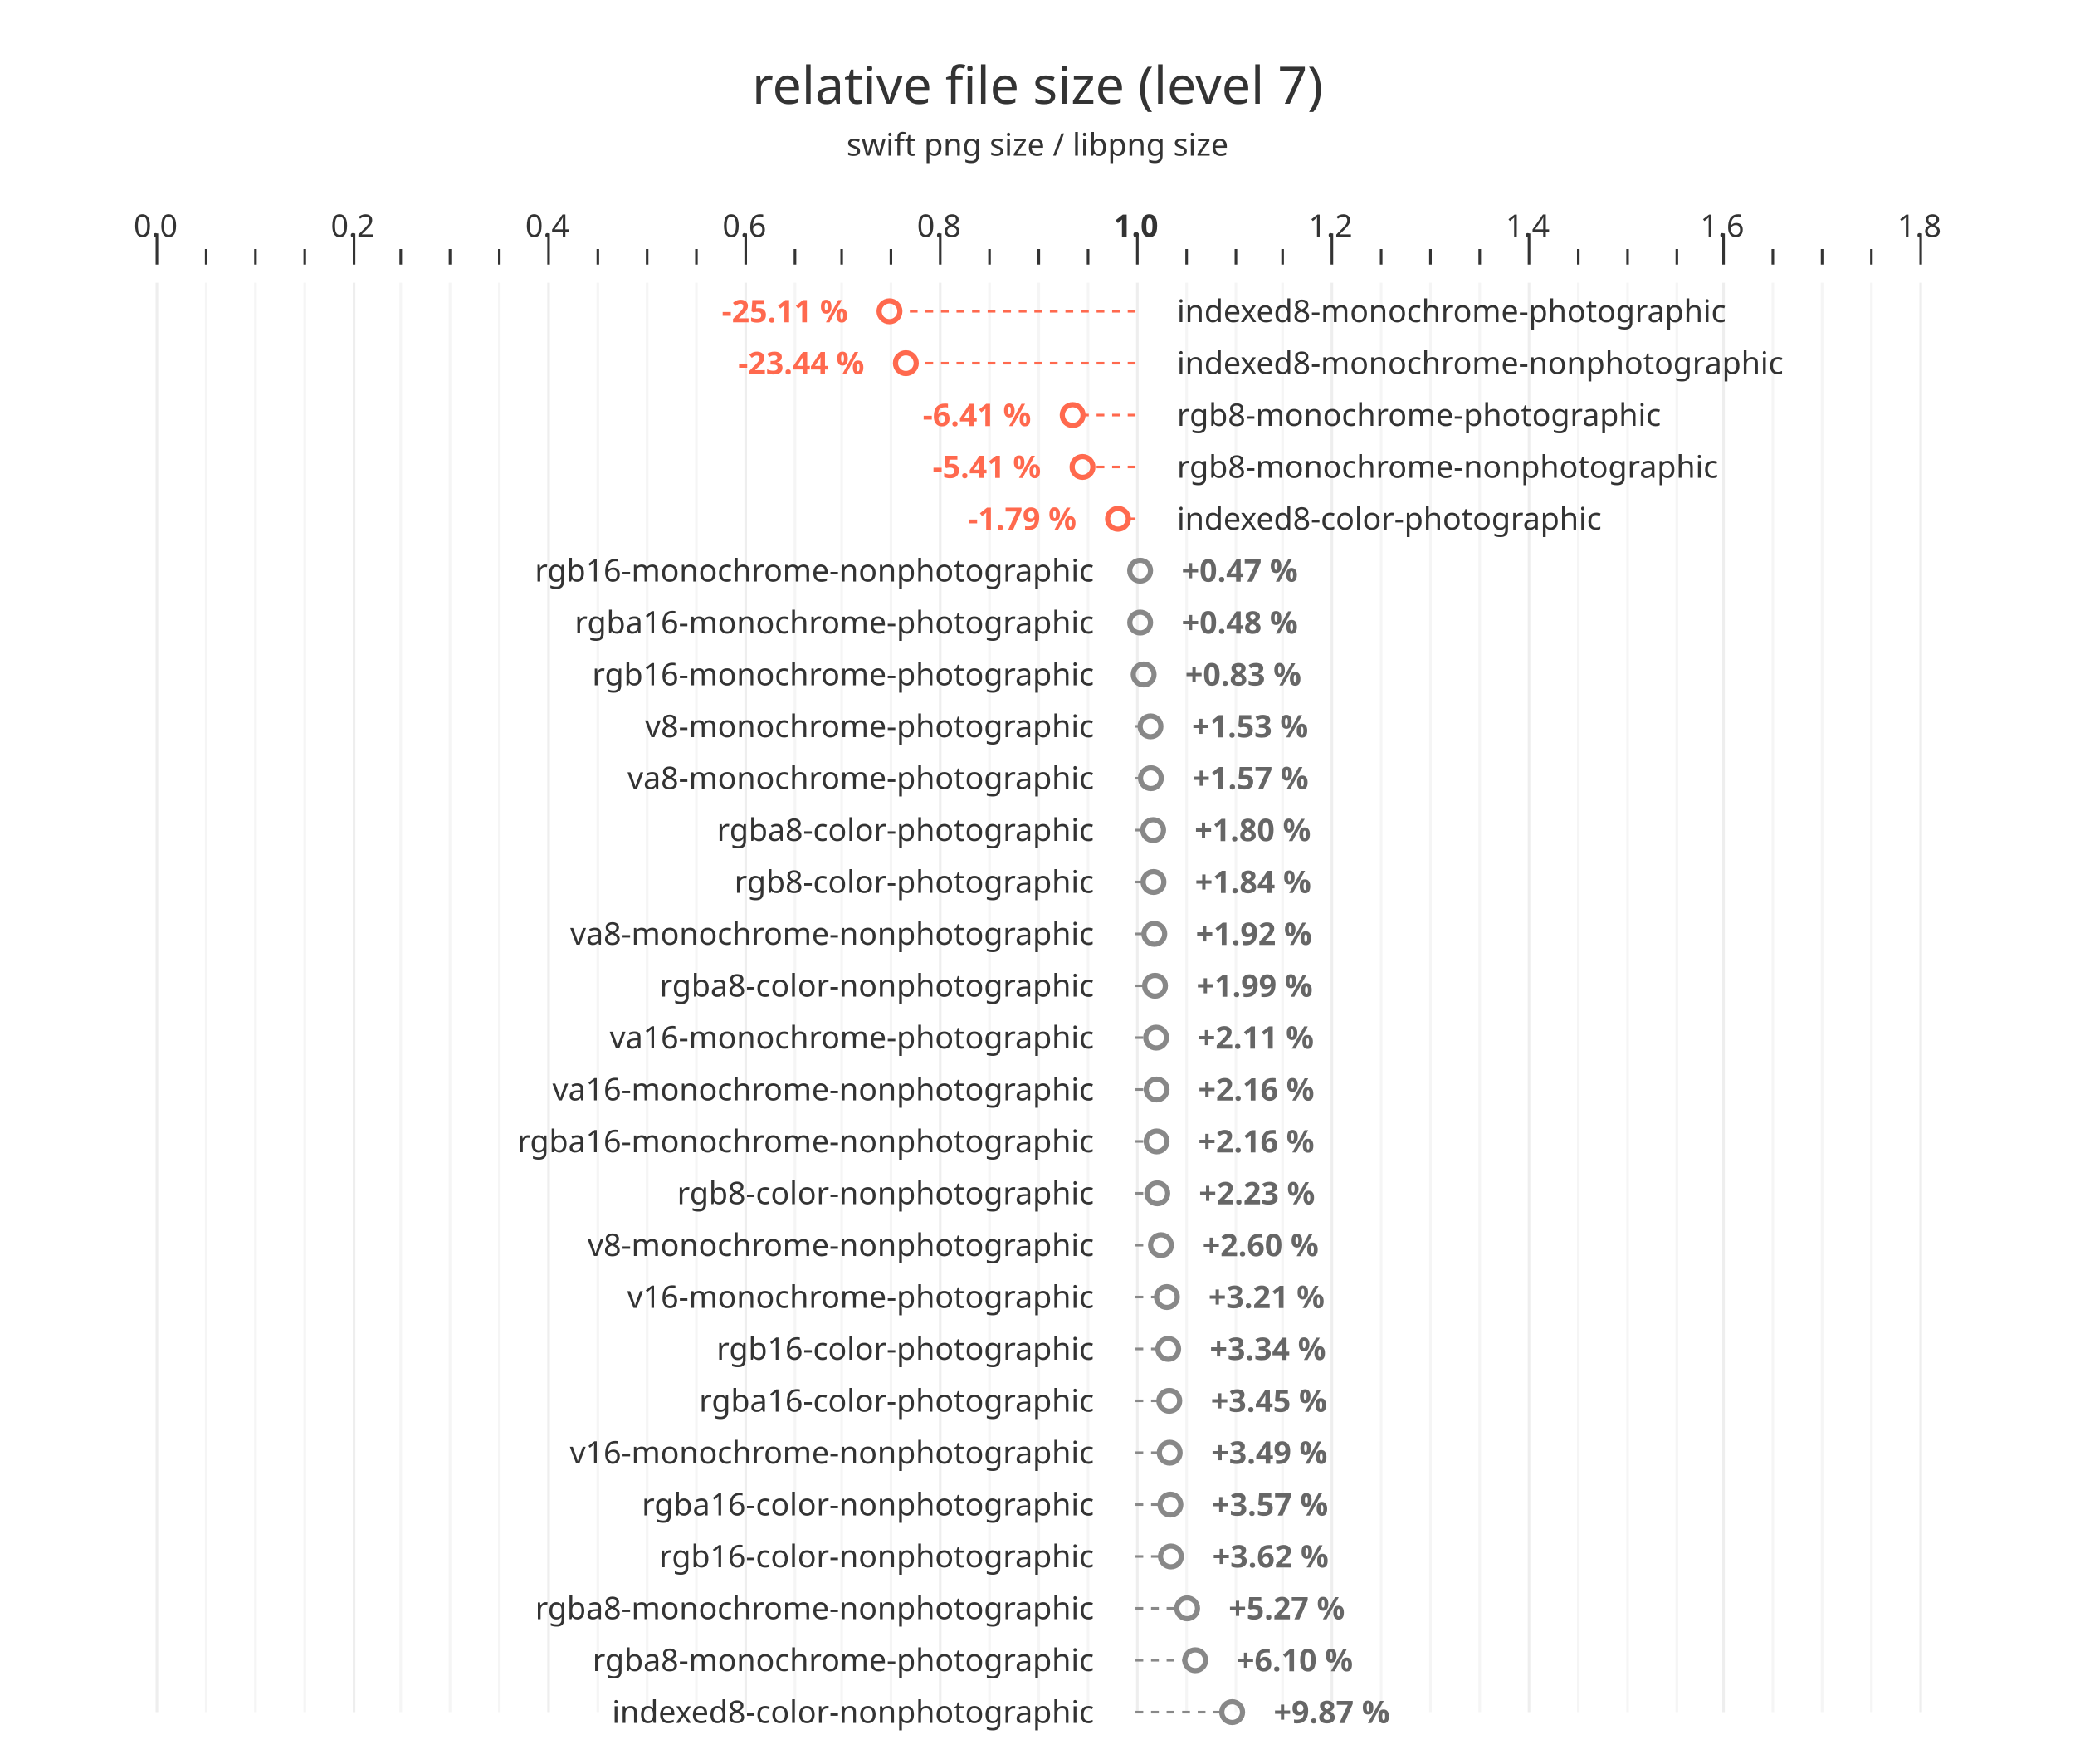
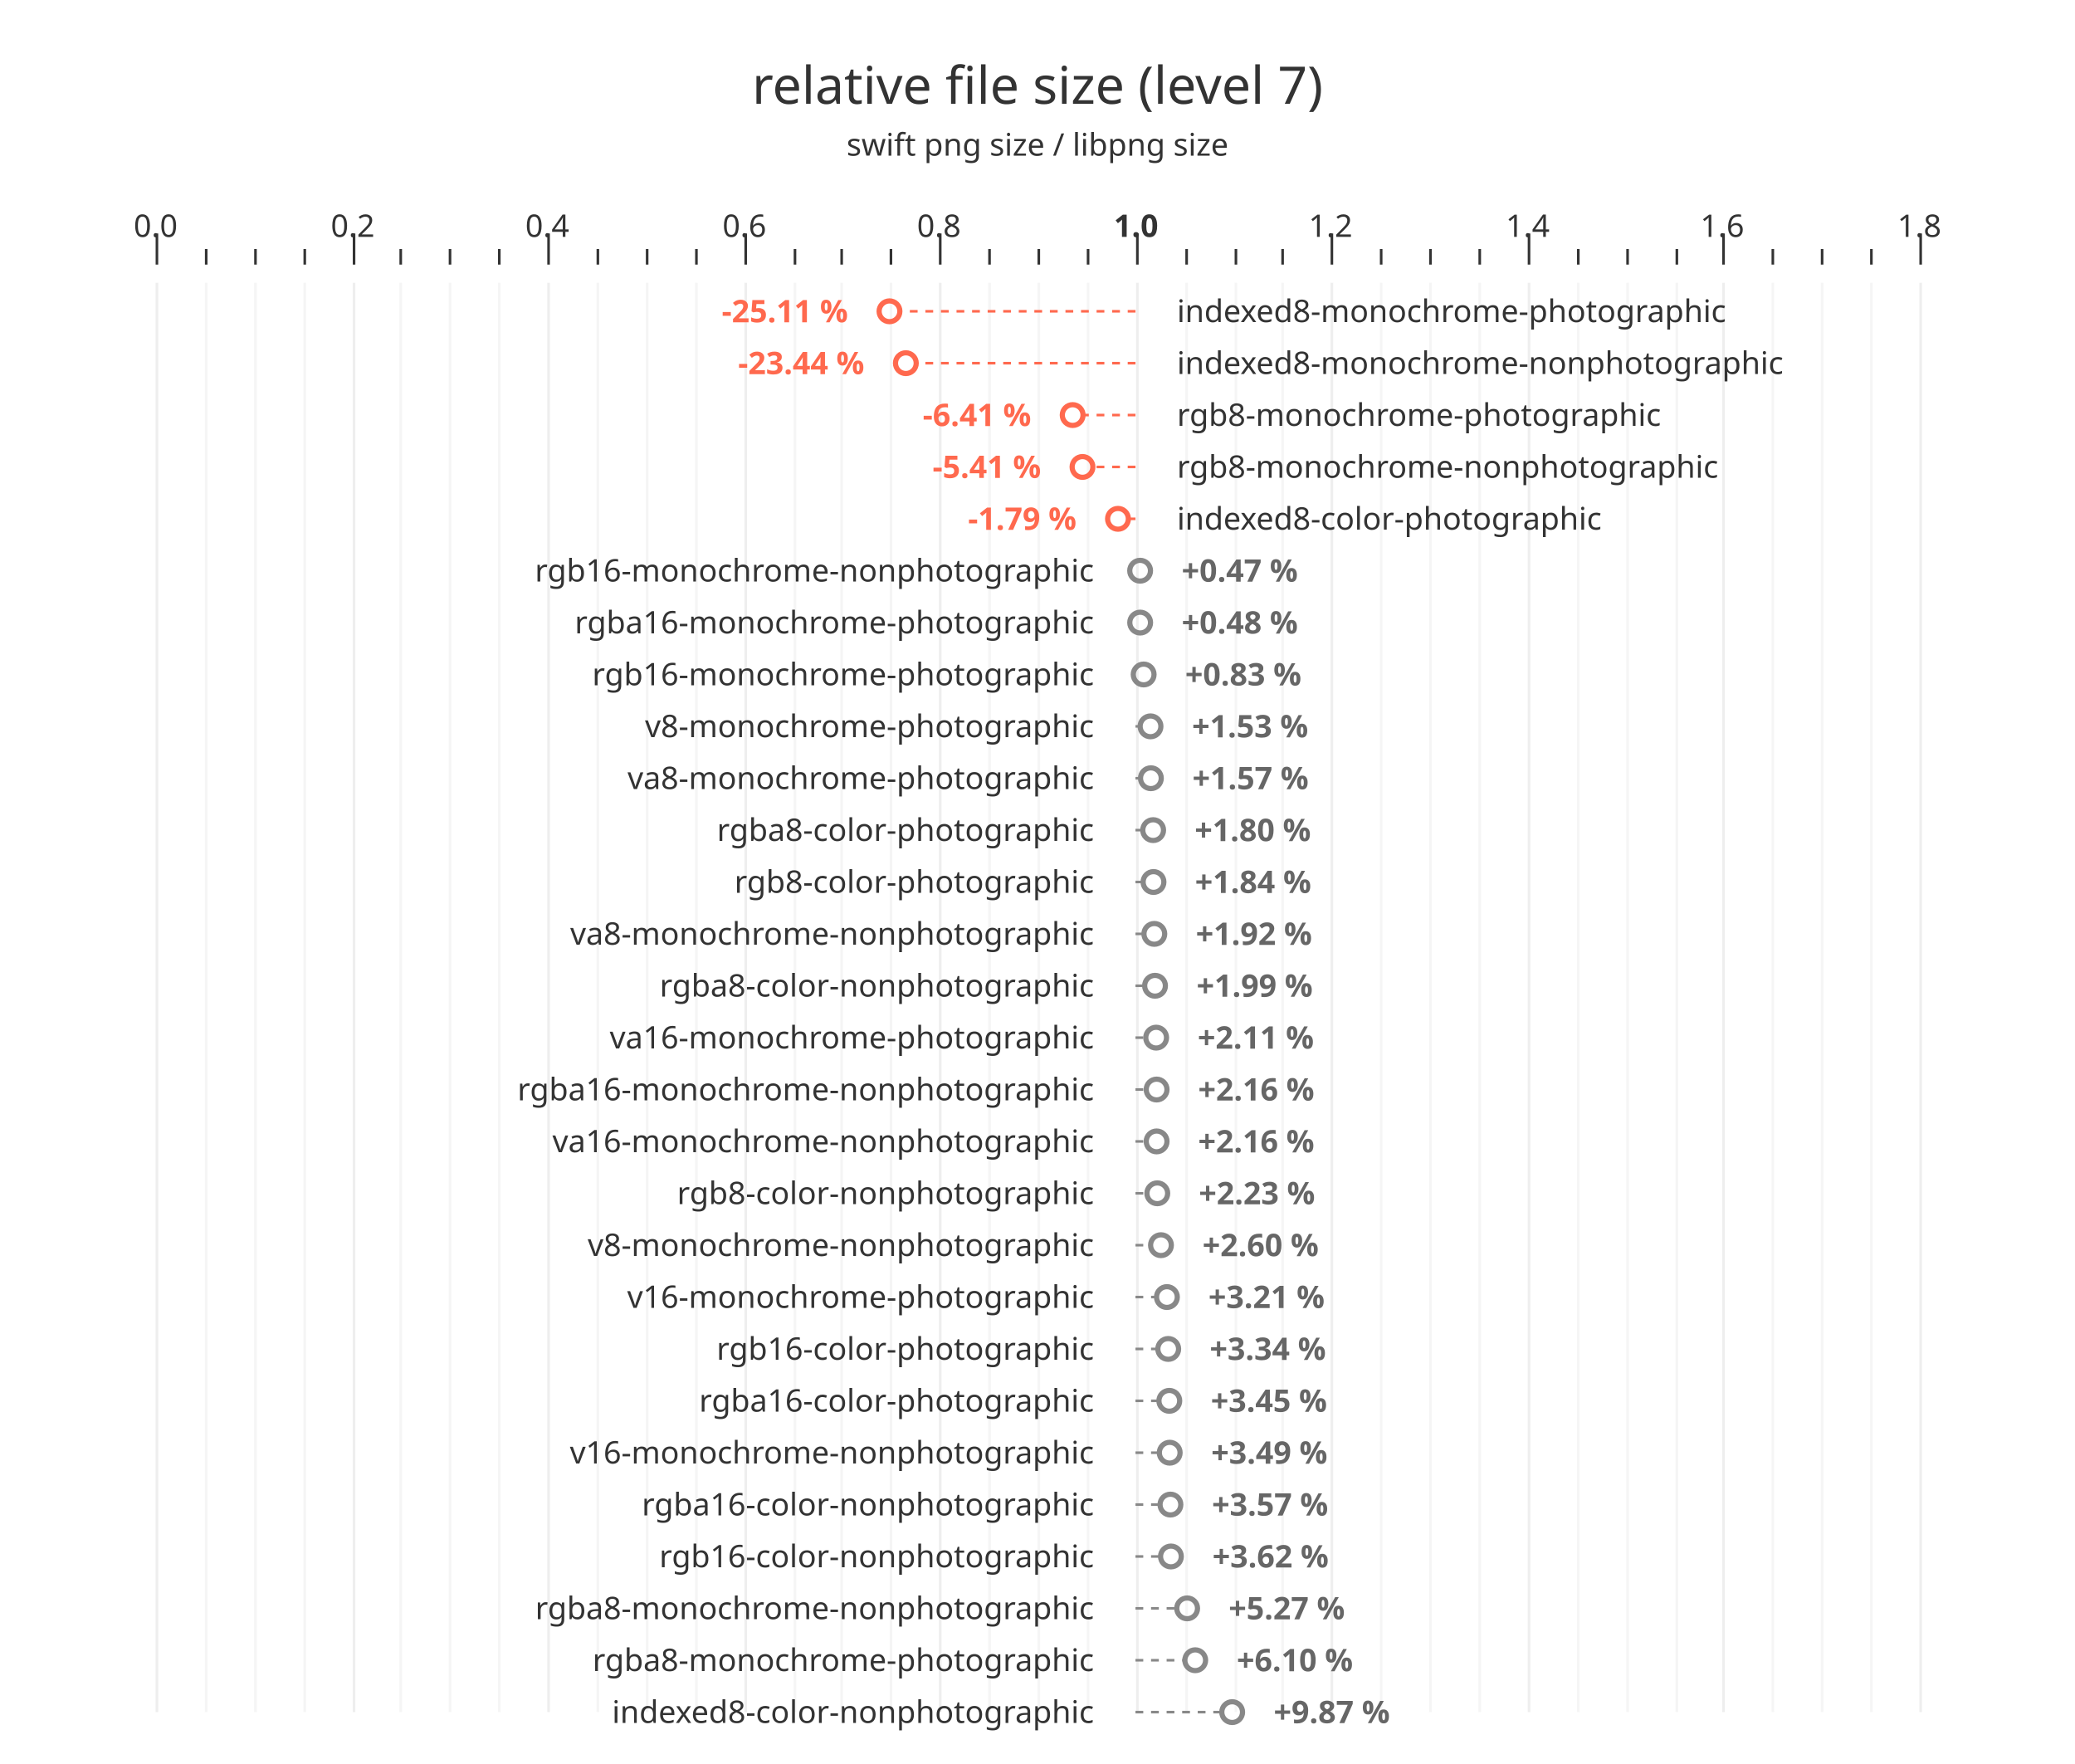
<svg xmlns="http://www.w3.org/2000/svg" width="800" height="680" viewBox="0 0 800 680">
  <style type="text/css">
    
        
    rect.background 
    {
        fill:   white;
    }
    
    path.grid 
    {
        stroke-width: 1px;
        fill:   none;
    }
    path.grid-major 
    {
        stroke: #eeeeeeff;
    }
    path.grid-minor 
    {
        stroke: #f5f5f5ff;
    }
    
    path.tick 
    {
        stroke-width: 1px;
        stroke: #333333ff;
        fill:   none;
    }
    
    path.stem 
    {
        stroke-width: 1px;
        stroke-dasharray: 3 3;
    }
    circle.dot 
    {
        stroke-width: 2px;
        stroke: #666;
        fill:   none;
    }
    
    text
    {
        fill: #333333ff;
        font-family: 'SF Mono';
    }
    text.label-numeric 
    {
        font-size: 12px;
    }
    text.label-numeric.unity 
    {
        font-weight: 700;
    }
    text.label-x 
    {
        text-anchor: middle; 
        dominant-baseline: text-top;
    }
    
    text.label-legend, text.label-percent
    {
        font-size: 12px;
        dominant-baseline: middle;
    }
    text.label-percent 
    {
        font-weight: 700;
    }
    text.label-legend.better, text.label-percent.worse 
    {
        text-anchor: begin; 
    }
    text.label-legend.worse, text.label-percent.better 
    {
        text-anchor: end; 
    }
    
    text.title, text.subtitle 
    {
        text-anchor: middle; 
    }
    text.title 
    {
        font-size: 20px;
    }
    text.subtitle 
    {
        font-size: 12px;
    }
    
    circle.better, path.stem.better
    {
        stroke: #ff694eff
    }
    circle.worse, path.stem.worse
    {
        stroke: #888888ff
    }
    text.label-percent.better 
    {
        fill: #ff694eff
    }
    text.label-percent.worse 
    {
        fill: #666666ff
    }
    
    
</style>
  <rect width="800" height="680" class="background" />
  <path class="grid grid-minor" d="M 79.5,660 L 79.5,109" />
  <path class="grid grid-minor" d="M 98.5,660 L 98.5,109" />
  <path class="grid grid-minor" d="M 117.5,660 L 117.5,109" />
  <path class="grid grid-minor" d="M 154.5,660 L 154.5,109" />
  <path class="grid grid-minor" d="M 173.5,660 L 173.5,109" />
  <path class="grid grid-minor" d="M 192.5,660 L 192.5,109" />
  <path class="grid grid-minor" d="M 230.5,660 L 230.5,109" />
  <path class="grid grid-minor" d="M 249.5,660 L 249.5,109" />
  <path class="grid grid-minor" d="M 268.5,660 L 268.5,109" />
  <path class="grid grid-minor" d="M 306.5,660 L 306.5,109" />
  <path class="grid grid-minor" d="M 324.5,660 L 324.5,109" />
  <path class="grid grid-minor" d="M 343.5,660 L 343.5,109" />
  <path class="grid grid-minor" d="M 381.5,660 L 381.5,109" />
  <path class="grid grid-minor" d="M 400.5,660 L 400.5,109" />
  <path class="grid grid-minor" d="M 419.5,660 L 419.5,109" />
  <path class="grid grid-minor" d="M 457.5,660 L 457.5,109" />
  <path class="grid grid-minor" d="M 476.5,660 L 476.5,109" />
  <path class="grid grid-minor" d="M 494.5,660 L 494.5,109" />
  <path class="grid grid-minor" d="M 532.5,660 L 532.5,109" />
  <path class="grid grid-minor" d="M 551.5,660 L 551.5,109" />
  <path class="grid grid-minor" d="M 570.5,660 L 570.5,109" />
  <path class="grid grid-minor" d="M 608.5,660 L 608.5,109" />
  <path class="grid grid-minor" d="M 627.5,660 L 627.5,109" />
  <path class="grid grid-minor" d="M 646.5,660 L 646.5,109" />
  <path class="grid grid-minor" d="M 683.5,660 L 683.5,109" />
  <path class="grid grid-minor" d="M 702.5,660 L 702.5,109" />
  <path class="grid grid-minor" d="M 721.5,660 L 721.5,109" />
  <path class="grid grid-major" d="M 60.5,660 L 60.5,109" />
  <path class="grid grid-major" d="M 136.5,660 L 136.5,109" />
  <path class="grid grid-major" d="M 211.5,660 L 211.5,109" />
  <path class="grid grid-major" d="M 287.5,660 L 287.5,109" />
  <path class="grid grid-major" d="M 362.5,660 L 362.5,109" />
  <path class="grid grid-major" d="M 438.5,660 L 438.5,109" />
  <path class="grid grid-major" d="M 513.5,660 L 513.5,109" />
  <path class="grid grid-major" d="M 589.5,660 L 589.5,109" />
  <path class="grid grid-major" d="M 664.5,660 L 664.5,109" />
  <path class="grid grid-major" d="M 740.5,660 L 740.5,109" />
  <path class="tick" d="M 60.5,102 L 60.5,90" />
  <path class="tick" d="M 79.5,102 L 79.5,96" />
  <path class="tick" d="M 98.5,102 L 98.5,96" />
  <path class="tick" d="M 117.5,102 L 117.5,96" />
  <path class="tick" d="M 136.5,102 L 136.5,90" />
  <path class="tick" d="M 154.5,102 L 154.5,96" />
  <path class="tick" d="M 173.5,102 L 173.5,96" />
  <path class="tick" d="M 192.5,102 L 192.5,96" />
  <path class="tick" d="M 211.5,102 L 211.5,90" />
  <path class="tick" d="M 230.5,102 L 230.5,96" />
  <path class="tick" d="M 249.5,102 L 249.5,96" />
  <path class="tick" d="M 268.5,102 L 268.5,96" />
  <path class="tick" d="M 287.5,102 L 287.5,90" />
  <path class="tick" d="M 306.5,102 L 306.5,96" />
  <path class="tick" d="M 324.5,102 L 324.5,96" />
  <path class="tick" d="M 343.5,102 L 343.5,96" />
  <path class="tick" d="M 362.5,102 L 362.5,90" />
  <path class="tick" d="M 381.5,102 L 381.5,96" />
  <path class="tick" d="M 400.5,102 L 400.5,96" />
  <path class="tick" d="M 419.5,102 L 419.5,96" />
  <path class="tick" d="M 438.5,102 L 438.5,90" />
  <path class="tick" d="M 457.5,102 L 457.5,96" />
  <path class="tick" d="M 476.5,102 L 476.5,96" />
  <path class="tick" d="M 494.5,102 L 494.5,96" />
  <path class="tick" d="M 513.5,102 L 513.5,90" />
  <path class="tick" d="M 532.5,102 L 532.5,96" />
  <path class="tick" d="M 551.5,102 L 551.5,96" />
  <path class="tick" d="M 570.5,102 L 570.5,96" />
  <path class="tick" d="M 589.5,102 L 589.5,90" />
  <path class="tick" d="M 608.5,102 L 608.5,96" />
  <path class="tick" d="M 627.5,102 L 627.5,96" />
  <path class="tick" d="M 646.5,102 L 646.5,96" />
  <path class="tick" d="M 664.5,102 L 664.5,90" />
  <path class="tick" d="M 683.5,102 L 683.5,96" />
  <path class="tick" d="M 702.5,102 L 702.5,96" />
  <path class="tick" d="M 721.5,102 L 721.5,96" />
  <path class="tick" d="M 740.5,102 L 740.5,90" />
  <text x="60" y="82" class="label-numeric label-x">0.0</text>
  <text x="136" y="82" class="label-numeric label-x">0.2</text>
  <text x="211" y="82" class="label-numeric label-x">0.4</text>
  <text x="287" y="82" class="label-numeric label-x">0.6</text>
  <text x="362" y="82" class="label-numeric label-x">0.8</text>
  <text x="438" y="82" class="label-numeric label-x unity">1.0</text>
  <text x="513" y="82" class="label-numeric label-x">1.2</text>
  <text x="589" y="82" class="label-numeric label-x">1.4</text>
  <text x="664" y="82" class="label-numeric label-x">1.6</text>
  <text x="740" y="82" class="label-numeric label-x">1.8</text>
  <text x="400" y="40" class="title">relative file size (level 7)</text>
  <text x="400" y="60" class="subtitle">swift png size / libpng size </text>
  <text x="453.778" y="120.0" class="label-legend better">indexed8-monochrome-photographic</text>
  <text x="453.778" y="140.0" class="label-legend better">indexed8-monochrome-nonphotographic</text>
  <text x="453.778" y="160.0" class="label-legend better">rgb8-monochrome-photographic</text>
  <text x="453.778" y="180.0" class="label-legend better">rgb8-monochrome-nonphotographic</text>
  <text x="453.778" y="200.0" class="label-legend better">indexed8-color-photographic</text>
  <text x="421.778" y="220.0" class="label-legend worse">rgb16-monochrome-nonphotographic</text>
  <text x="421.778" y="240.0" class="label-legend worse">rgba16-monochrome-photographic</text>
  <text x="421.778" y="260.0" class="label-legend worse">rgb16-monochrome-photographic</text>
  <text x="421.778" y="280.0" class="label-legend worse">v8-monochrome-photographic</text>
  <text x="421.778" y="300.0" class="label-legend worse">va8-monochrome-photographic</text>
  <text x="421.778" y="320.0" class="label-legend worse">rgba8-color-photographic</text>
  <text x="421.778" y="340.0" class="label-legend worse">rgb8-color-photographic</text>
  <text x="421.778" y="360.0" class="label-legend worse">va8-monochrome-nonphotographic</text>
  <text x="421.778" y="380.0" class="label-legend worse">rgba8-color-nonphotographic</text>
  <text x="421.778" y="400.0" class="label-legend worse">va16-monochrome-photographic</text>
-   <text x="421.778" y="420.0" class="label-legend worse">va16-monochrome-nonphotographic</text>
-   <text x="421.778" y="440.0" class="label-legend worse">rgba16-monochrome-nonphotographic</text>
+   <text x="421.778" y="420.0" class="label-legend worse">rgba16-monochrome-nonphotographic</text>
+   <text x="421.778" y="440.0" class="label-legend worse">va16-monochrome-nonphotographic</text>
  <text x="421.778" y="460.0" class="label-legend worse">rgb8-color-nonphotographic</text>
  <text x="421.778" y="480.0" class="label-legend worse">v8-monochrome-nonphotographic</text>
  <text x="421.778" y="500.0" class="label-legend worse">v16-monochrome-photographic</text>
  <text x="421.778" y="520.0" class="label-legend worse">rgb16-color-photographic</text>
  <text x="421.778" y="540.0" class="label-legend worse">rgba16-color-photographic</text>
  <text x="421.778" y="560.0" class="label-legend worse">v16-monochrome-nonphotographic</text>
  <text x="421.778" y="580.0" class="label-legend worse">rgba16-color-nonphotographic</text>
  <text x="421.778" y="600.0" class="label-legend worse">rgb16-color-nonphotographic</text>
  <text x="421.778" y="620.0" class="label-legend worse">rgba8-monochrome-nonphotographic</text>
  <text x="421.778" y="640.0" class="label-legend worse">rgba8-monochrome-photographic</text>
  <text x="421.778" y="660.0" class="label-legend worse">indexed8-color-nonphotographic</text>
  <text x="326.935" y="120.0" class="label-percent better">-25.11 %</text>
  <text x="333.245" y="140.0" class="label-percent better">-23.44 %</text>
  <text x="397.557" y="160.0" class="label-percent better">-6.41 %</text>
  <text x="401.349" y="180.0" class="label-percent better">-5.41 %</text>
  <text x="415.028" y="200.0" class="label-percent better">-1.79 %</text>
  <text x="455.562" y="220.0" class="label-percent worse">+0.47 %</text>
  <text x="455.577" y="240.0" class="label-percent worse">+0.48 %</text>
  <text x="456.928" y="260.0" class="label-percent worse">+0.83 %</text>
  <text x="459.569" y="280.0" class="label-percent worse">+1.53 %</text>
  <text x="459.712" y="300.0" class="label-percent worse">+1.57 %</text>
  <text x="460.587" y="320.0" class="label-percent worse">+1.80 %</text>
  <text x="460.721" y="340.0" class="label-percent worse">+1.84 %</text>
  <text x="461.037" y="360.0" class="label-percent worse">+1.92 %</text>
  <text x="461.31" y="380.0" class="label-percent worse">+1.99 %</text>
  <text x="461.745" y="400.0" class="label-percent worse">+2.11 %</text>
  <text x="461.92" y="420.0" class="label-percent worse">+2.16 %</text>
  <text x="461.92" y="440.0" class="label-percent worse">+2.16 %</text>
  <text x="462.186" y="460.0" class="label-percent worse">+2.23 %</text>
  <text x="463.6" y="480.0" class="label-percent worse">+2.60 %</text>
  <text x="465.896" y="500.0" class="label-percent worse">+3.21 %</text>
  <text x="466.394" y="520.0" class="label-percent worse">+3.34 %</text>
  <text x="466.818" y="540.0" class="label-percent worse">+3.45 %</text>
  <text x="466.971" y="560.0" class="label-percent worse">+3.49 %</text>
  <text x="467.249" y="580.0" class="label-percent worse">+3.57 %</text>
  <text x="467.441" y="600.0" class="label-percent worse">+3.62 %</text>
  <text x="473.695" y="620.0" class="label-percent worse">+5.27 %</text>
  <text x="476.809" y="640.0" class="label-percent worse">+6.10 %</text>
  <text x="491.053" y="660.0" class="label-percent worse">+9.87 %</text>
  <path class="stem better" d="M 437.778,120.0 L 346.935,120.0" />
  <path class="stem better" d="M 437.778,140.0 L 353.245,140.0" />
  <path class="stem better" d="M 437.778,160.0 L 417.557,160.0" />
  <path class="stem better" d="M 437.778,180.0 L 421.349,180.0" />
  <path class="stem better" d="M 437.778,200.0 L 435.028,200.0" />
  <path class="stem worse" d="M 437.778,280.0 L 439.569,280.0" />
  <path class="stem worse" d="M 437.778,300.0 L 439.712,300.0" />
  <path class="stem worse" d="M 437.778,320.0 L 440.587,320.0" />
  <path class="stem worse" d="M 437.778,340.0 L 440.721,340.0" />
  <path class="stem worse" d="M 437.778,360.0 L 441.037,360.0" />
  <path class="stem worse" d="M 437.778,380.0 L 441.31,380.0" />
  <path class="stem worse" d="M 437.778,400.0 L 441.745,400.0" />
  <path class="stem worse" d="M 437.778,420.0 L 441.92,420.0" />
  <path class="stem worse" d="M 437.778,440.0 L 441.92,440.0" />
  <path class="stem worse" d="M 437.778,460.0 L 442.186,460.0" />
  <path class="stem worse" d="M 437.778,480.0 L 443.6,480.0" />
  <path class="stem worse" d="M 437.778,500.0 L 445.896,500.0" />
  <path class="stem worse" d="M 437.778,520.0 L 446.394,520.0" />
  <path class="stem worse" d="M 437.778,540.0 L 446.818,540.0" />
  <path class="stem worse" d="M 437.778,560.0 L 446.971,560.0" />
  <path class="stem worse" d="M 437.778,580.0 L 447.249,580.0" />
  <path class="stem worse" d="M 437.778,600.0 L 447.441,600.0" />
  <path class="stem worse" d="M 437.778,620.0 L 453.695,620.0" />
  <path class="stem worse" d="M 437.778,640.0 L 456.809,640.0" />
  <path class="stem worse" d="M 437.778,660.0 L 471.053,660.0" />
  <circle class="dot better" cx="342.935" cy="120.0" r="4" />
  <circle class="dot better" cx="349.245" cy="140.0" r="4" />
  <circle class="dot better" cx="413.557" cy="160.0" r="4" />
  <circle class="dot better" cx="417.349" cy="180.0" r="4" />
  <circle class="dot better" cx="431.028" cy="200.0" r="4" />
  <circle class="dot worse" cx="439.562" cy="220.0" r="4" />
  <circle class="dot worse" cx="439.577" cy="240.0" r="4" />
  <circle class="dot worse" cx="440.928" cy="260.0" r="4" />
  <circle class="dot worse" cx="443.569" cy="280.0" r="4" />
  <circle class="dot worse" cx="443.712" cy="300.0" r="4" />
  <circle class="dot worse" cx="444.587" cy="320.0" r="4" />
  <circle class="dot worse" cx="444.721" cy="340.0" r="4" />
  <circle class="dot worse" cx="445.037" cy="360.0" r="4" />
  <circle class="dot worse" cx="445.31" cy="380.0" r="4" />
  <circle class="dot worse" cx="445.745" cy="400.0" r="4" />
  <circle class="dot worse" cx="445.92" cy="420.0" r="4" />
  <circle class="dot worse" cx="445.92" cy="440.0" r="4" />
  <circle class="dot worse" cx="446.186" cy="460.0" r="4" />
  <circle class="dot worse" cx="447.6" cy="480.0" r="4" />
  <circle class="dot worse" cx="449.896" cy="500.0" r="4" />
  <circle class="dot worse" cx="450.394" cy="520.0" r="4" />
  <circle class="dot worse" cx="450.818" cy="540.0" r="4" />
  <circle class="dot worse" cx="450.971" cy="560.0" r="4" />
  <circle class="dot worse" cx="451.249" cy="580.0" r="4" />
  <circle class="dot worse" cx="451.441" cy="600.0" r="4" />
  <circle class="dot worse" cx="457.695" cy="620.0" r="4" />
  <circle class="dot worse" cx="460.809" cy="640.0" r="4" />
  <circle class="dot worse" cx="475.053" cy="660.0" r="4" />
</svg>
